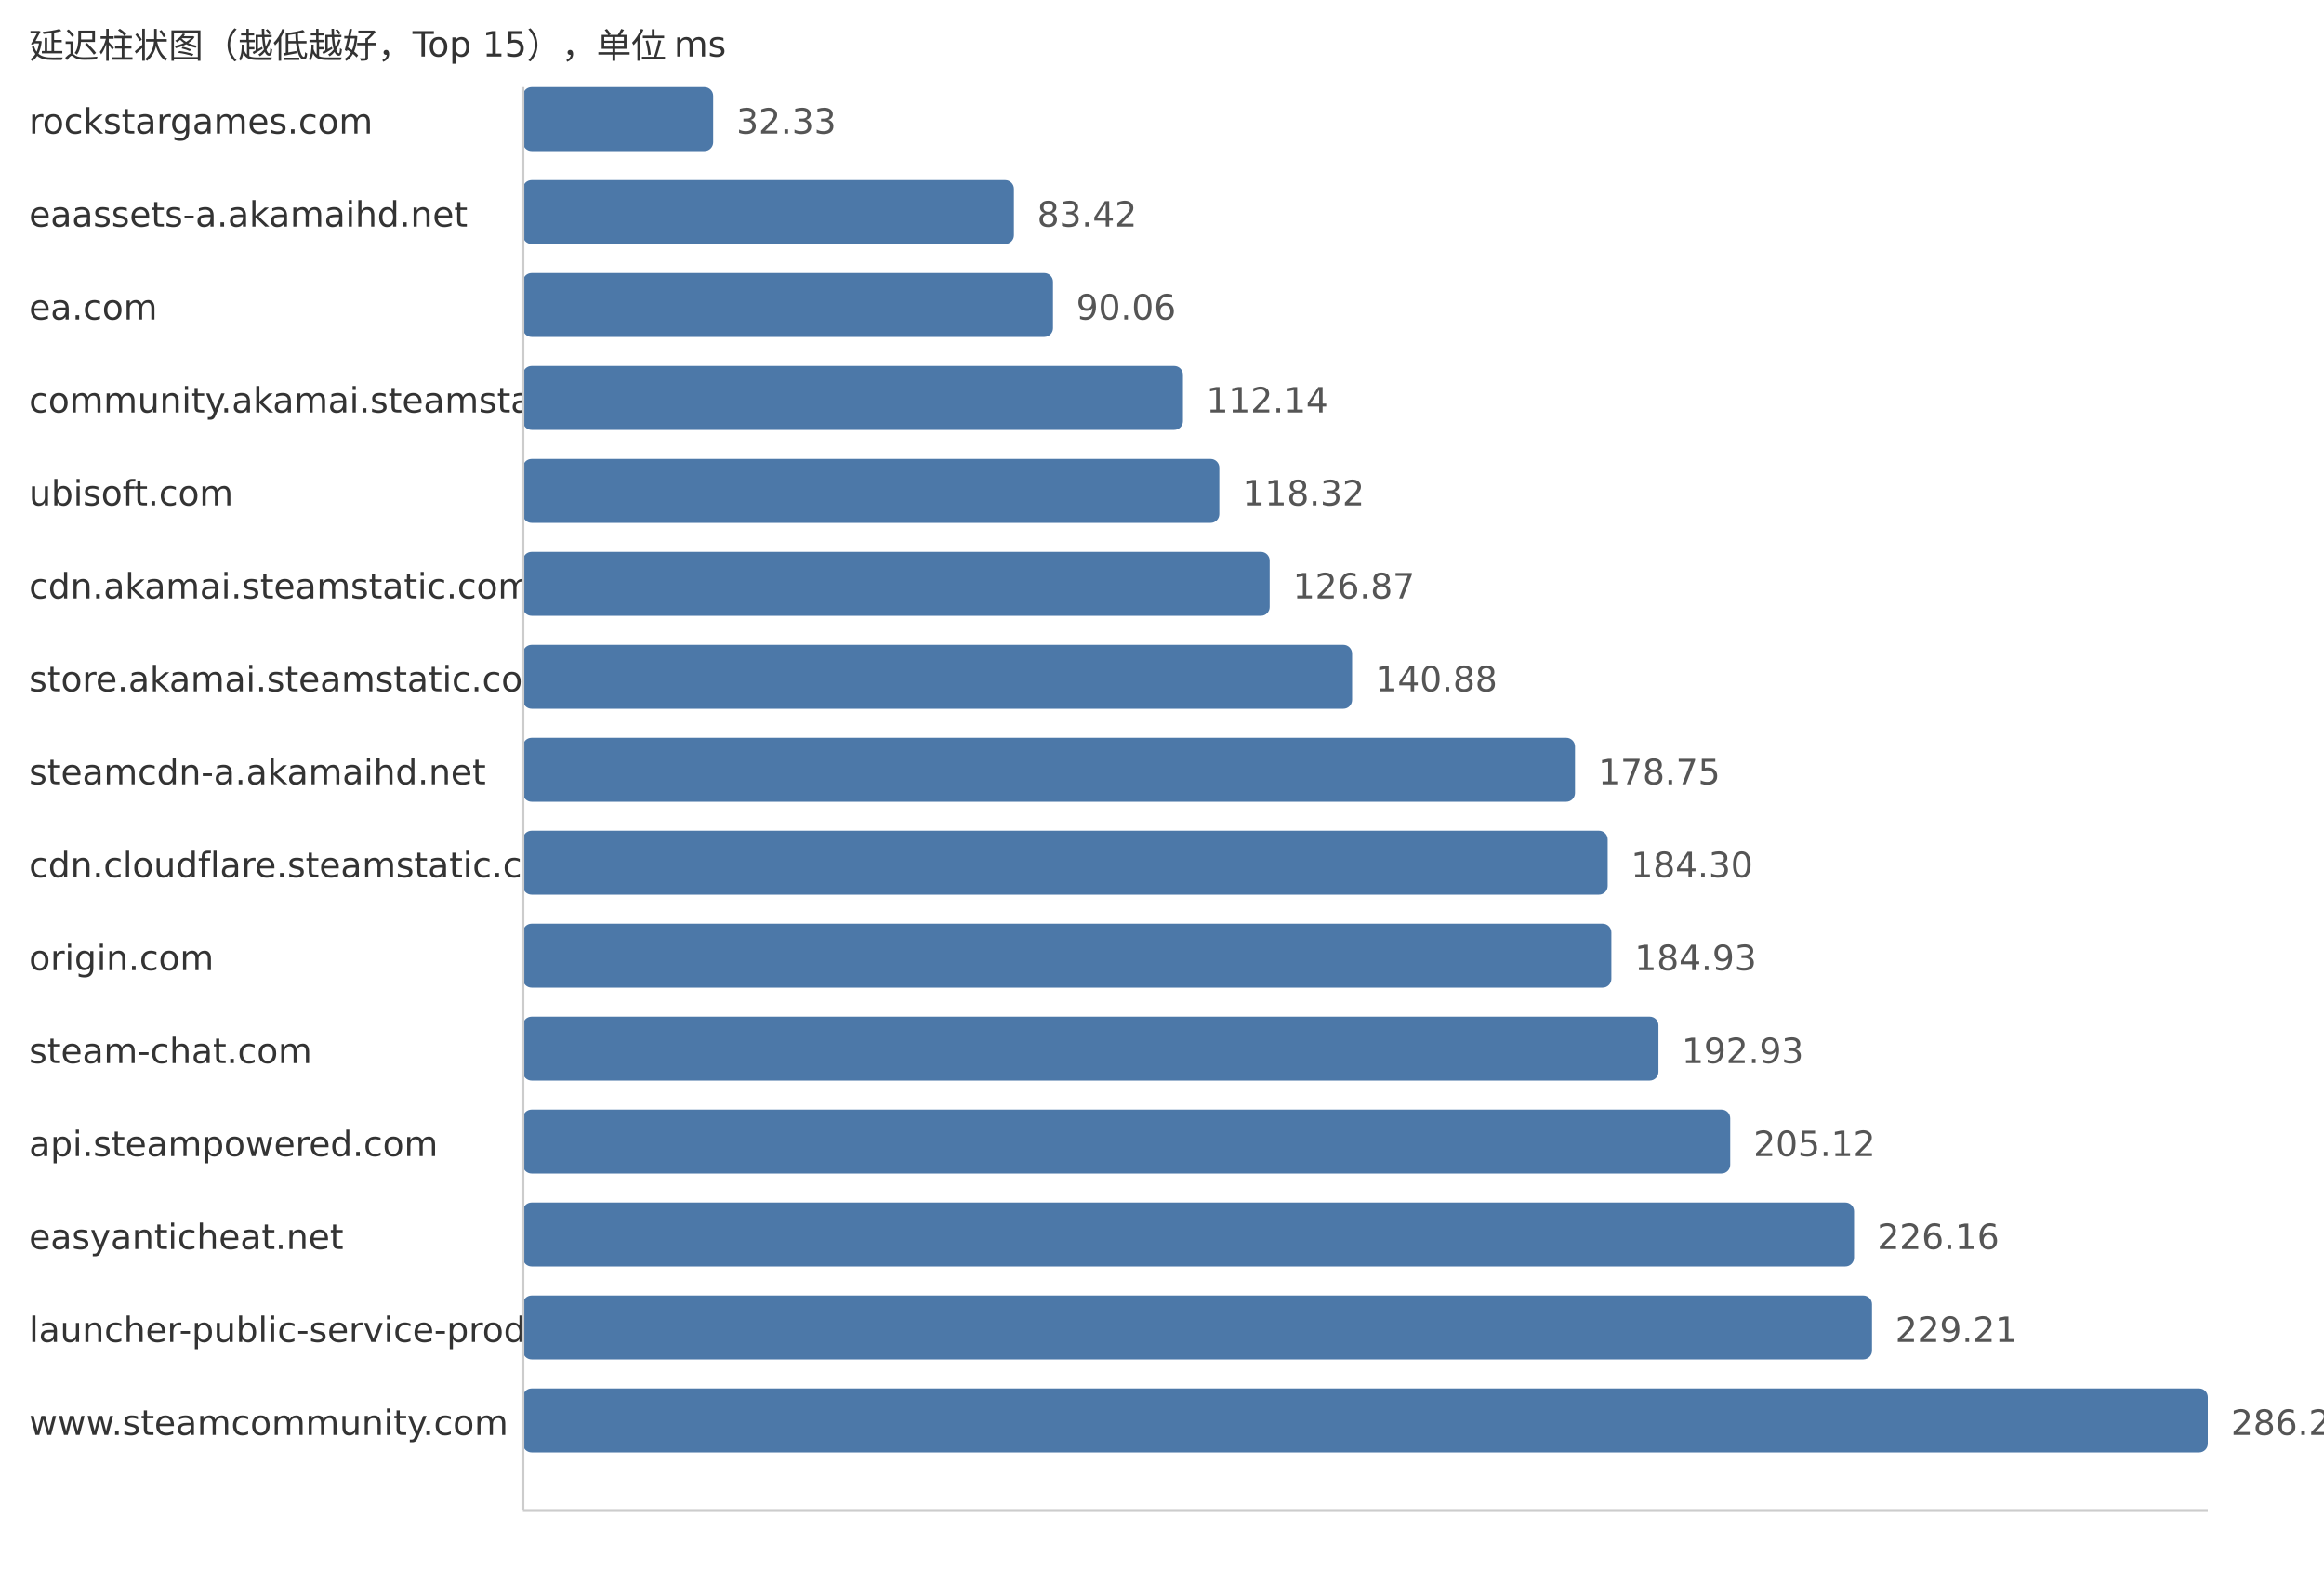
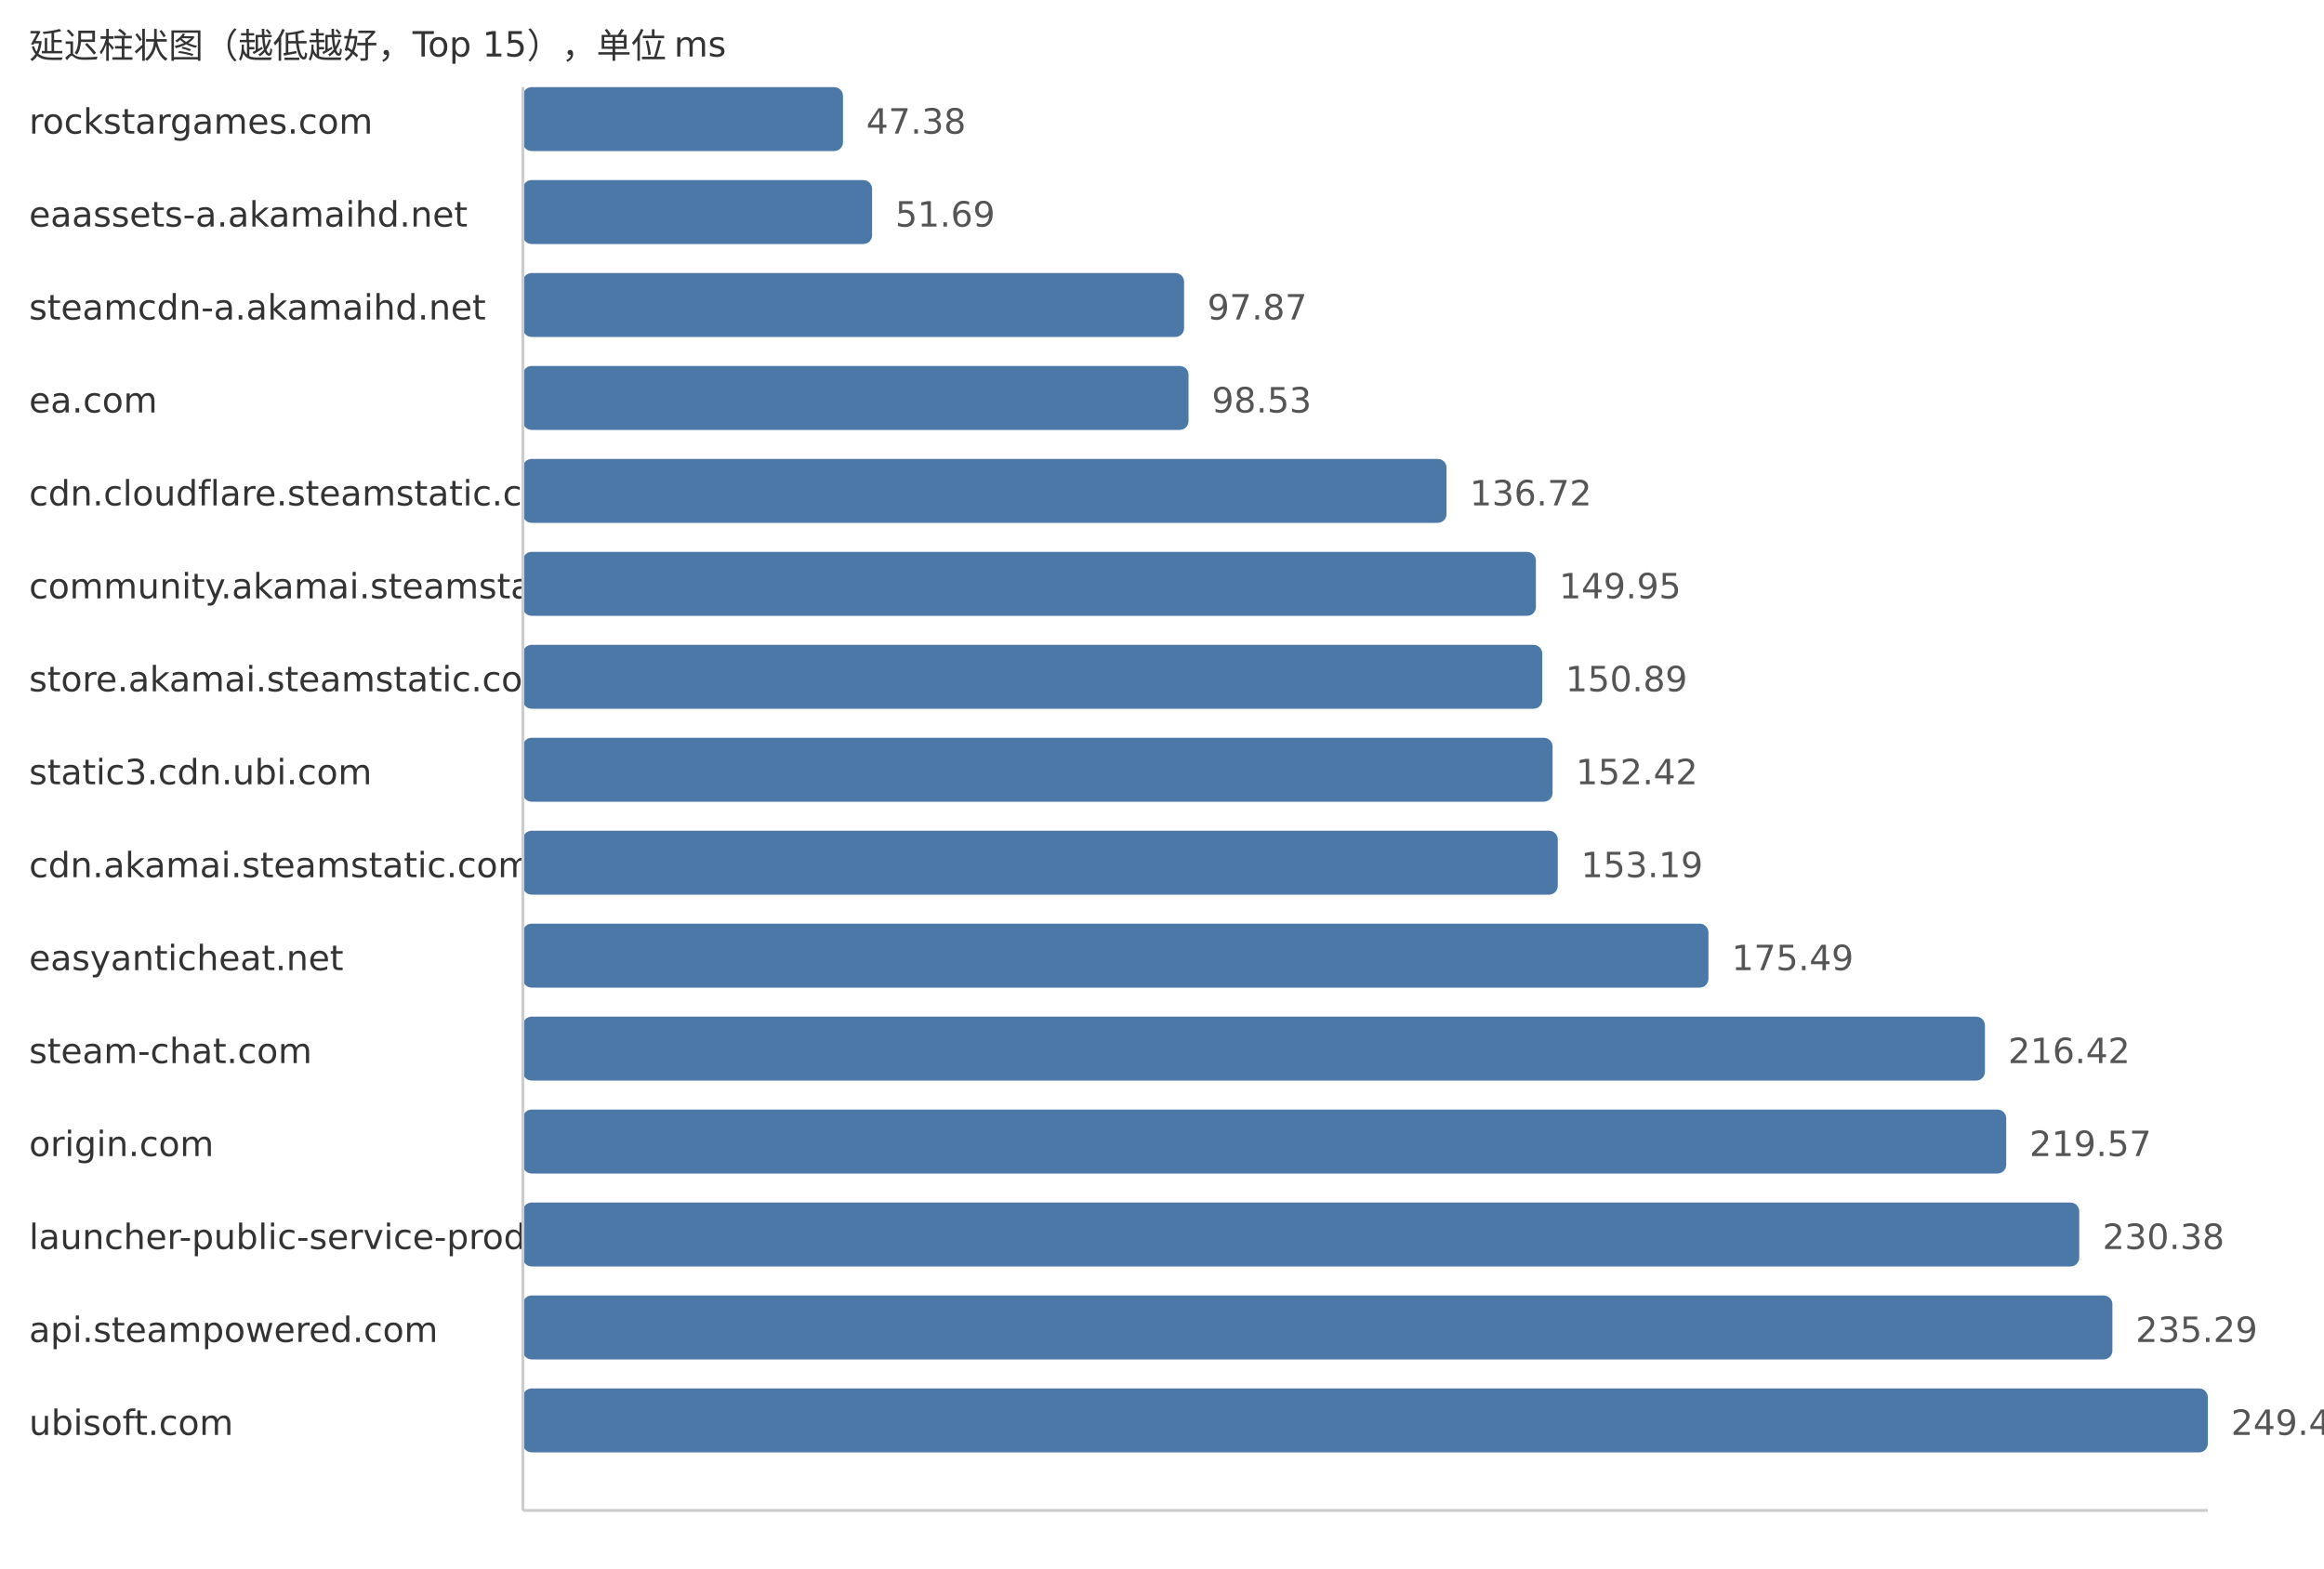
<svg xmlns="http://www.w3.org/2000/svg" width="800" height="540">
  <style> .label{font-family:DejaVu Sans,Verdana,Geneva,sans-serif;font-size:12px;fill:#333} .value{font-family:DejaVu Sans,Verdana,Geneva,sans-serif;font-size:12px;fill:#555} </style>
  <text x="10" y="20" class="label">延迟柱状图（越低越好，Top 15），单位 ms</text>
  <text x="10" y="46" class="label">rockstargames.com</text>
-   <rect x="180" y="30" width="65.5" height="22" fill="#4c78a8" rx="3" />
-   <text x="253.5" y="46" class="value">32.33</text>
+   <rect x="180" y="30" width="110.18" height="22" fill="#4c78a8" rx="3" />
+   <text x="298.18" y="46" class="value">47.38</text>
  <text x="10" y="78" class="label">eaassets-a.akamaihd.net</text>
-   <rect x="180" y="62" width="169.02" height="22" fill="#4c78a8" rx="3" />
-   <text x="357.02" y="78" class="value">83.42</text>
-   <text x="10" y="110" class="label">ea.com</text>
-   <rect x="180" y="94" width="182.47" height="22" fill="#4c78a8" rx="3" />
-   <text x="370.47" y="110" class="value">90.06</text>
-   <text x="10" y="142" class="label">community.akamai.steamstatic.com</text>
-   <rect x="180" y="126" width="227.21" height="22" fill="#4c78a8" rx="3" />
-   <text x="415.21" y="142" class="value">112.14</text>
-   <text x="10" y="174" class="label">ubisoft.com</text>
-   <rect x="180" y="158" width="239.73" height="22" fill="#4c78a8" rx="3" />
-   <text x="427.73" y="174" class="value">118.32</text>
-   <text x="10" y="206" class="label">cdn.akamai.steamstatic.com</text>
-   <rect x="180" y="190" width="257.06" height="22" fill="#4c78a8" rx="3" />
-   <text x="445.06" y="206" class="value">126.87</text>
+   <rect x="180" y="62" width="120.2" height="22" fill="#4c78a8" rx="3" />
+   <text x="308.2" y="78" class="value">51.69</text>
+   <text x="10" y="110" class="label">steamcdn-a.akamaihd.net</text>
+   <rect x="180" y="94" width="227.6" height="22" fill="#4c78a8" rx="3" />
+   <text x="415.6" y="110" class="value">97.87</text>
+   <text x="10" y="142" class="label">ea.com</text>
+   <rect x="180" y="126" width="229.13" height="22" fill="#4c78a8" rx="3" />
+   <text x="417.13" y="142" class="value">98.53</text>
+   <text x="10" y="174" class="label">cdn.cloudflare.steamstatic.com</text>
+   <rect x="180" y="158" width="317.94" height="22" fill="#4c78a8" rx="3" />
+   <text x="505.94" y="174" class="value">136.72</text>
+   <text x="10" y="206" class="label">community.akamai.steamstatic.com</text>
+   <rect x="180" y="190" width="348.71" height="22" fill="#4c78a8" rx="3" />
+   <text x="536.71" y="206" class="value">149.95</text>
  <text x="10" y="238" class="label">store.akamai.steamstatic.com</text>
-   <rect x="180" y="222" width="285.44" height="22" fill="#4c78a8" rx="3" />
-   <text x="473.44" y="238" class="value">140.88</text>
-   <text x="10" y="270" class="label">steamcdn-a.akamaihd.net</text>
-   <rect x="180" y="254" width="362.17" height="22" fill="#4c78a8" rx="3" />
-   <text x="550.17" y="270" class="value">178.75</text>
-   <text x="10" y="302" class="label">cdn.cloudflare.steamstatic.com</text>
-   <rect x="180" y="286" width="373.42" height="22" fill="#4c78a8" rx="3" />
-   <text x="561.42" y="302" class="value">184.30</text>
-   <text x="10" y="334" class="label">origin.com</text>
-   <rect x="180" y="318" width="374.69" height="22" fill="#4c78a8" rx="3" />
-   <text x="562.69" y="334" class="value">184.93</text>
+   <rect x="180" y="222" width="350.89" height="22" fill="#4c78a8" rx="3" />
+   <text x="538.89" y="238" class="value">150.89</text>
+   <text x="10" y="270" class="label">static3.cdn.ubi.com</text>
+   <rect x="180" y="254" width="354.45" height="22" fill="#4c78a8" rx="3" />
+   <text x="542.45" y="270" class="value">152.42</text>
+   <text x="10" y="302" class="label">cdn.akamai.steamstatic.com</text>
+   <rect x="180" y="286" width="356.24" height="22" fill="#4c78a8" rx="3" />
+   <text x="544.24" y="302" class="value">153.19</text>
+   <text x="10" y="334" class="label">easyanticheat.net</text>
+   <rect x="180" y="318" width="408.1" height="22" fill="#4c78a8" rx="3" />
+   <text x="596.1" y="334" class="value">175.49</text>
  <text x="10" y="366" class="label">steam-chat.com</text>
-   <rect x="180" y="350" width="390.9" height="22" fill="#4c78a8" rx="3" />
-   <text x="578.9" y="366" class="value">192.93</text>
-   <text x="10" y="398" class="label">api.steampowered.com</text>
-   <rect x="180" y="382" width="415.6" height="22" fill="#4c78a8" rx="3" />
-   <text x="603.6" y="398" class="value">205.12</text>
-   <text x="10" y="430" class="label">easyanticheat.net</text>
-   <rect x="180" y="414" width="458.23" height="22" fill="#4c78a8" rx="3" />
-   <text x="646.23" y="430" class="value">226.16</text>
-   <text x="10" y="462" class="label">launcher-public-service-prod06.ol.epicgames.com</text>
-   <rect x="180" y="446" width="464.41" height="22" fill="#4c78a8" rx="3" />
-   <text x="652.41" y="462" class="value">229.21</text>
-   <text x="10" y="494" class="label">www.steamcommunity.com</text>
+   <rect x="180" y="350" width="503.28" height="22" fill="#4c78a8" rx="3" />
+   <text x="691.28" y="366" class="value">216.42</text>
+   <text x="10" y="398" class="label">origin.com</text>
+   <rect x="180" y="382" width="510.61" height="22" fill="#4c78a8" rx="3" />
+   <text x="698.61" y="398" class="value">219.57</text>
+   <text x="10" y="430" class="label">launcher-public-service-prod06.ol.epicgames.com</text>
+   <rect x="180" y="414" width="535.75" height="22" fill="#4c78a8" rx="3" />
+   <text x="723.75" y="430" class="value">230.38</text>
+   <text x="10" y="462" class="label">api.steampowered.com</text>
+   <rect x="180" y="446" width="547.16" height="22" fill="#4c78a8" rx="3" />
+   <text x="735.16" y="462" class="value">235.29</text>
+   <text x="10" y="494" class="label">ubisoft.com</text>
  <rect x="180" y="478" width="580.0" height="22" fill="#4c78a8" rx="3" />
-   <text x="768.0" y="494" class="value">286.26</text>
+   <text x="768.0" y="494" class="value">249.41</text>
  <line x1="180" y1="30" x2="180" y2="520" stroke="#ccc" />
  <line x1="180" y1="520" x2="760" y2="520" stroke="#ccc" />
</svg>
